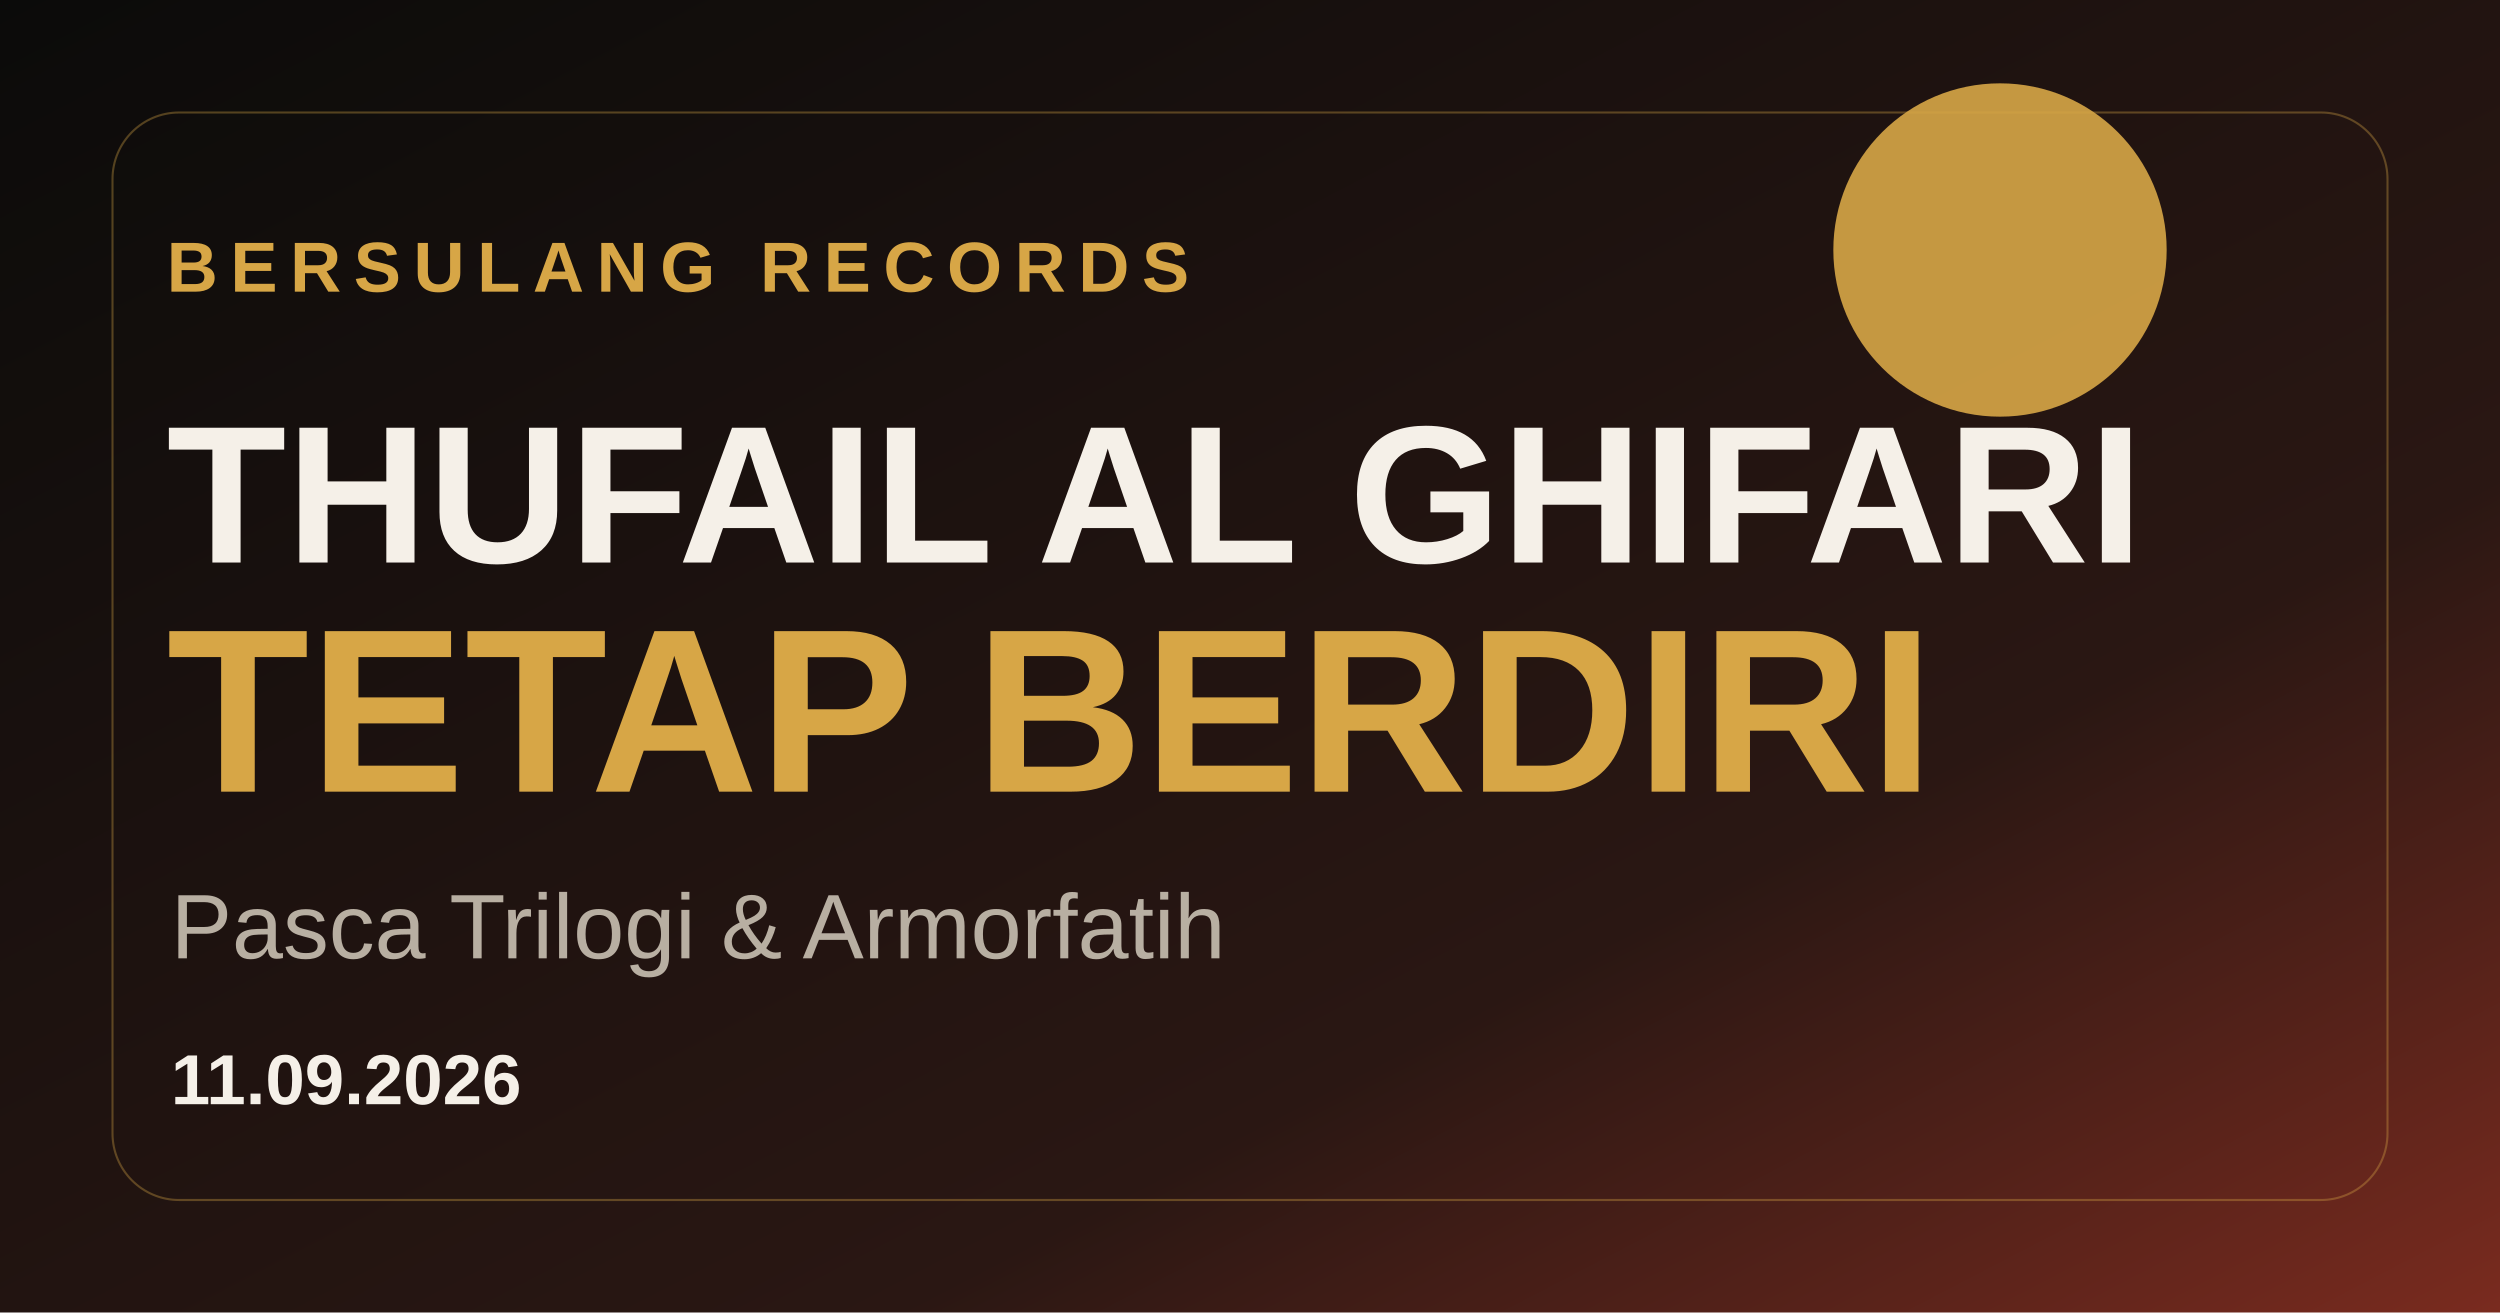
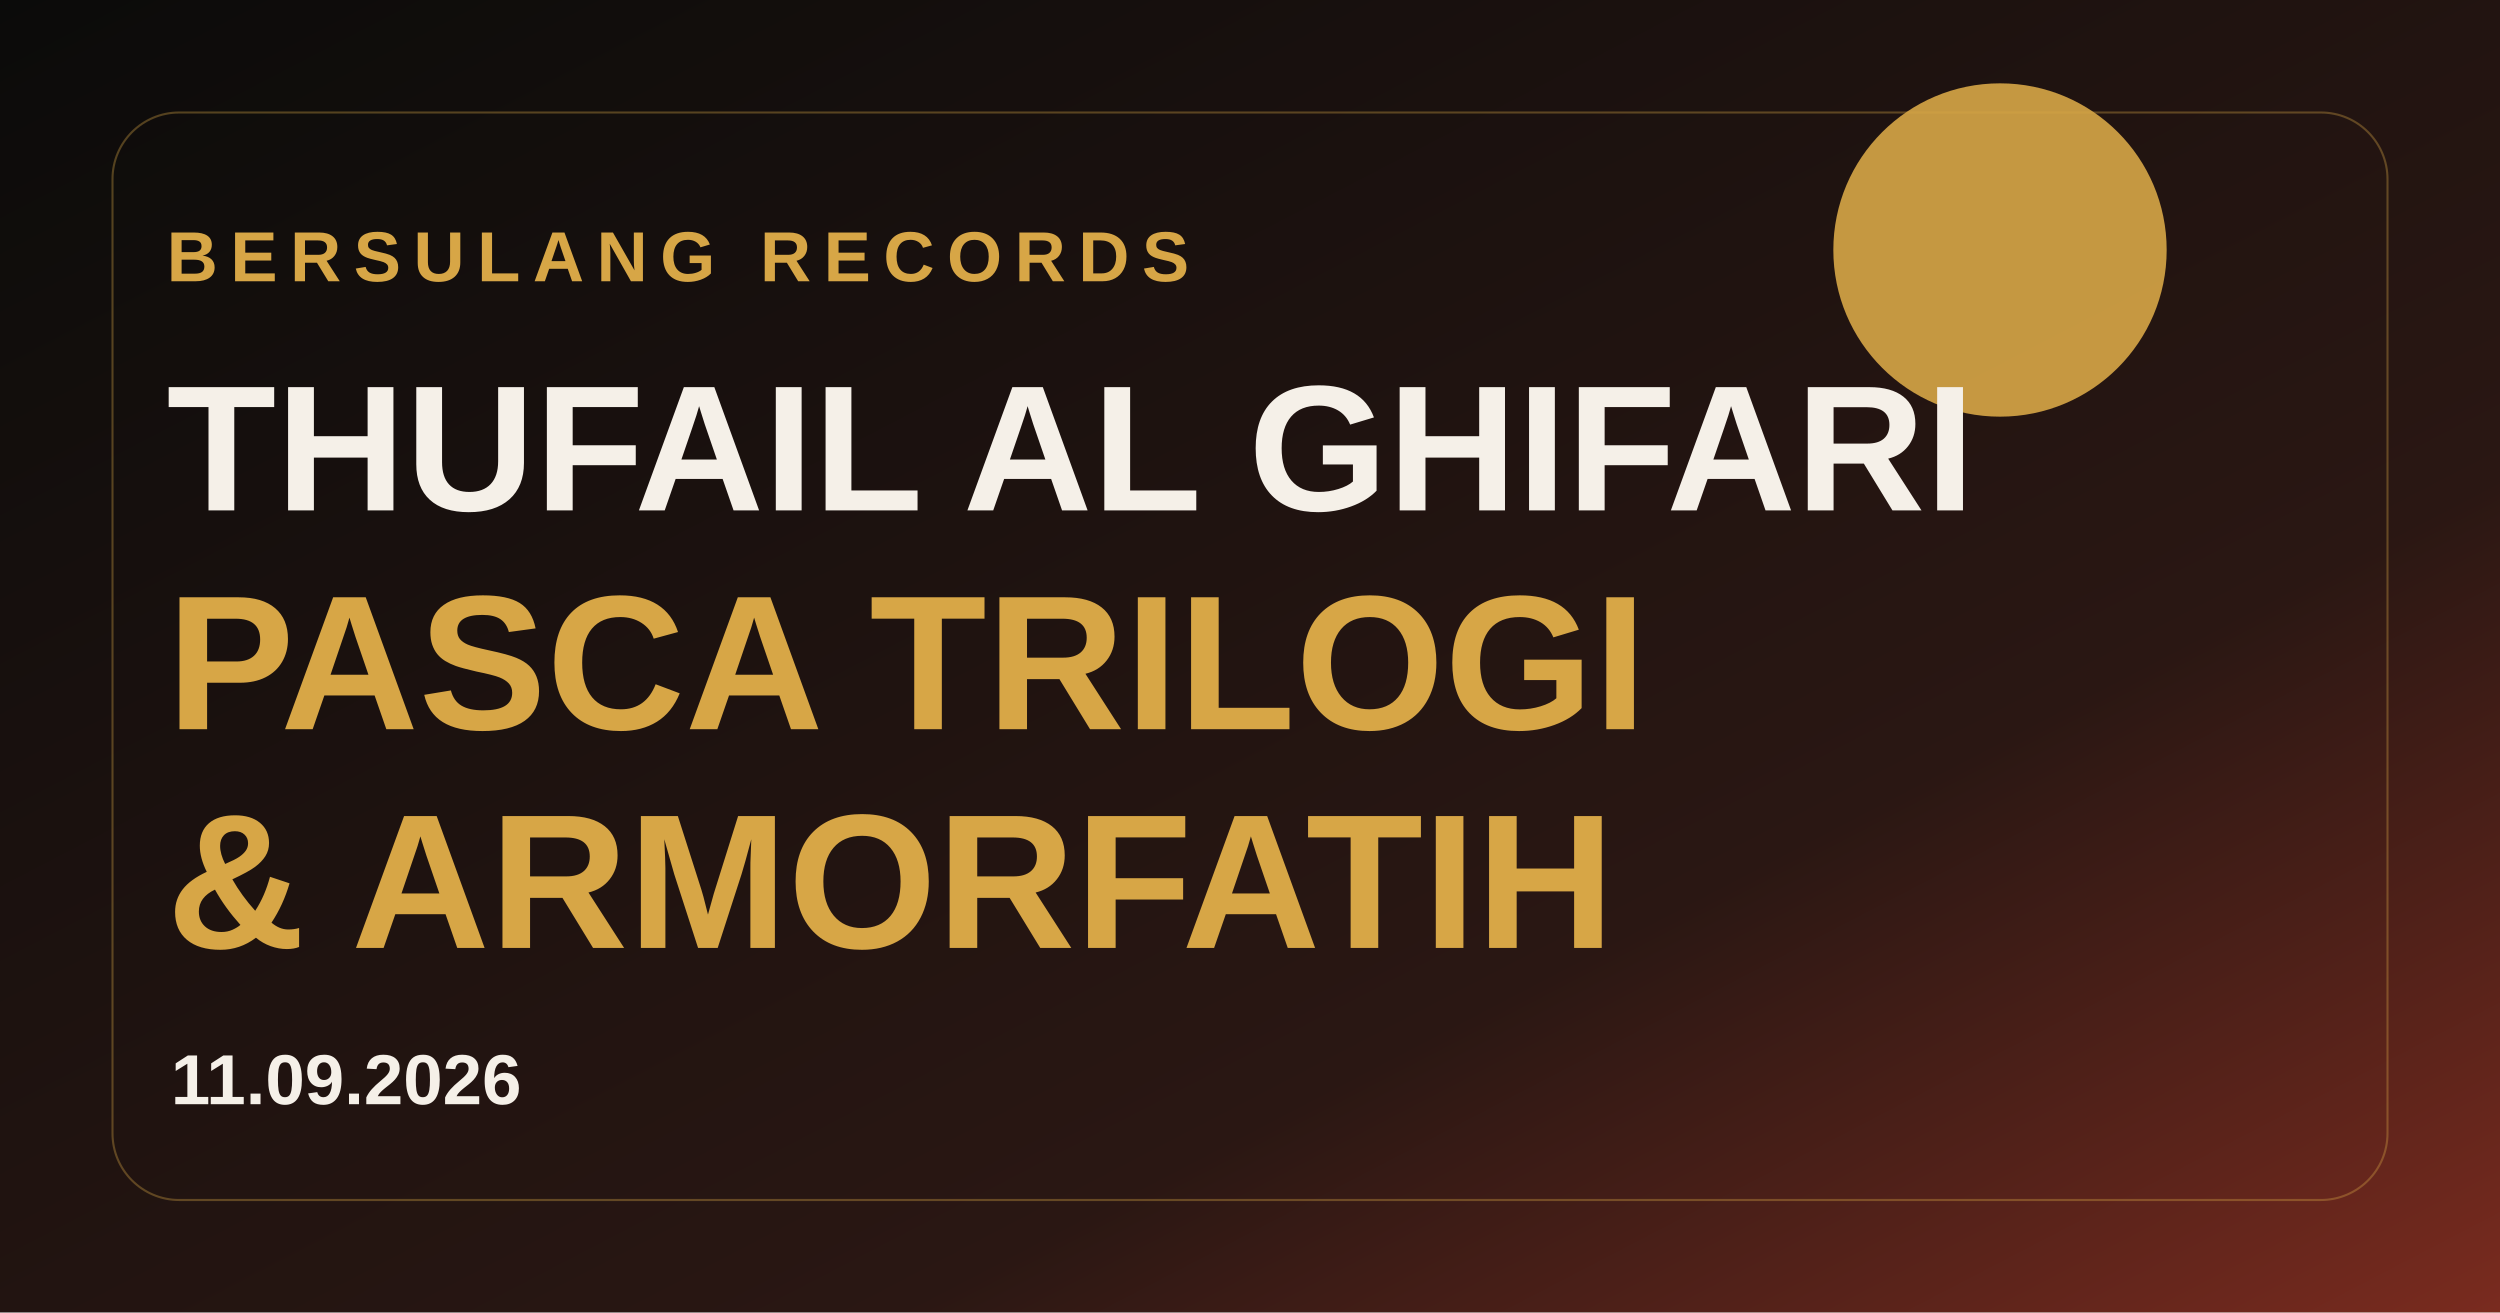
<svg xmlns="http://www.w3.org/2000/svg" viewBox="0 0 1200 630">
  <defs>
    <linearGradient id="g" x1="0" x2="1" y1="0" y2="1">
      <stop stop-color="#0b0b0a" />
      <stop offset="0.68" stop-color="#2a1713" />
      <stop offset="1" stop-color="#7a2b1f" />
    </linearGradient>
  </defs>
  <rect width="1200" height="630" fill="url(#g)" />
  <circle cx="960" cy="120" r="80" fill="#d7a646" opacity="0.9" />
  <rect x="54" y="54" width="1092" height="522" rx="32" fill="none" stroke="#d7a646" opacity="0.35" />
-   <text x="80" y="140" fill="#d7a646" font-family="Arial, sans-serif" font-size="34" font-weight="700" letter-spacing="6">BERSULANG RECORDS</text>
-   <text x="80" y="270" fill="#f5f0e8" font-family="Arial Black, Arial, sans-serif" font-size="94" font-weight="900">THUFAIL AL GHIFARI</text>
-   <text x="80" y="380" fill="#d7a646" font-family="Arial Black, Arial, sans-serif" font-size="112" font-weight="900">TETAP BERDIRI</text>
-   <text x="82" y="460" fill="#b8afa2" font-family="Arial, sans-serif" font-size="44">Pasca Trilogi &amp; Armorfatih</text>
-   <text x="82" y="530" fill="#f5f0e8" font-family="Arial, sans-serif" font-size="34" font-weight="700">11.09.2026</text>
+   <text x="80" y="135" fill="#d7a646" font-family="Akzidenz Grotesk Next, Arial, sans-serif" font-size="34" font-weight="700" letter-spacing="6">BERSULANG RECORDS</text>
+   <text x="80" y="245" fill="#f5f0e8" font-family="Akzidenz Grotesk Next, Arial Black, Arial, sans-serif" font-size="86" font-weight="900">THUFAIL AL GHIFARI</text>
+   <text x="80" y="350" fill="#d7a646" font-family="Akzidenz Grotesk Next, Arial Black, Arial, sans-serif" font-size="92" font-weight="900">PASCA TRILOGI</text>
+   <text x="80" y="455" fill="#d7a646" font-family="Akzidenz Grotesk Next, Arial Black, Arial, sans-serif" font-size="92" font-weight="900">&amp; ARMORFATIH</text>
+   <text x="82" y="530" fill="#f5f0e8" font-family="Akzidenz Grotesk Next, Arial, sans-serif" font-size="34" font-weight="700">11.09.2026</text>
</svg>
